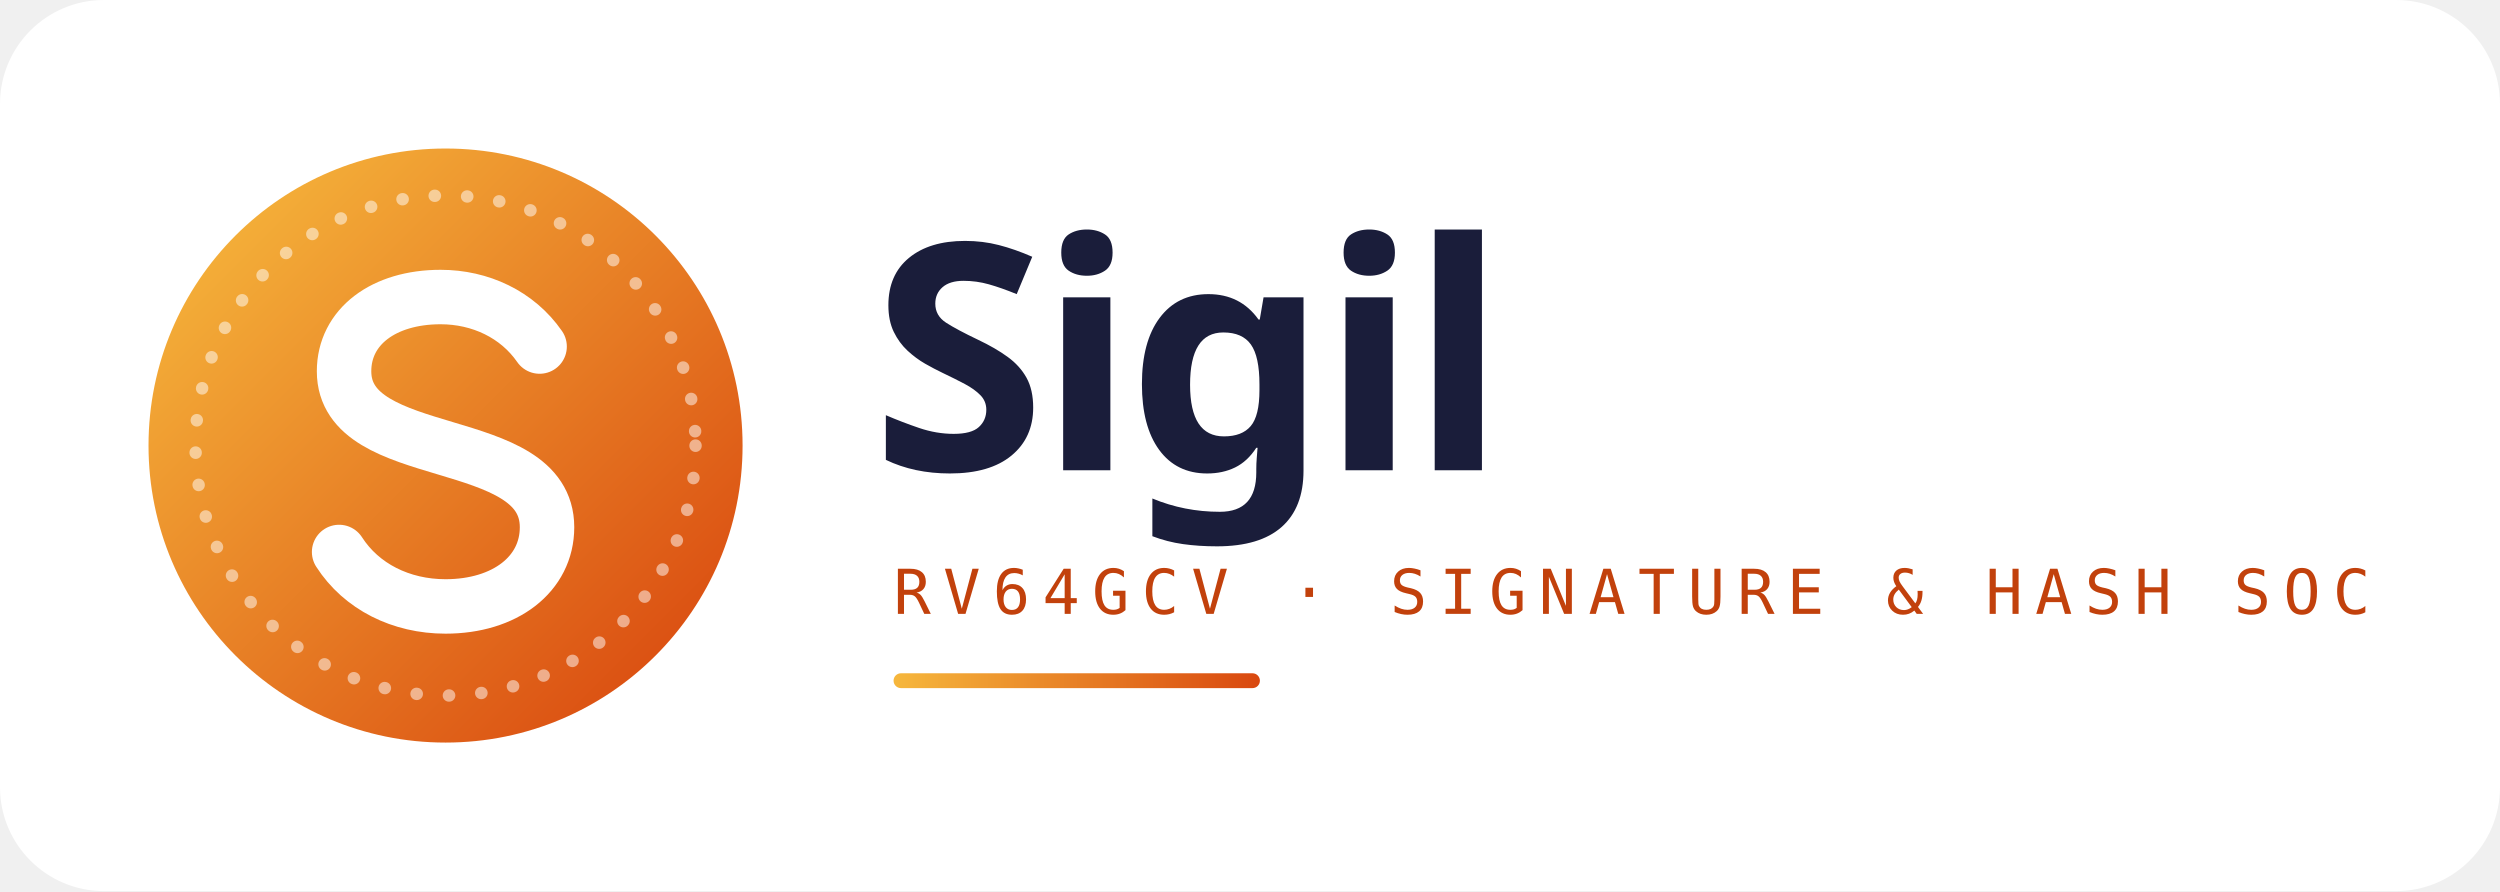
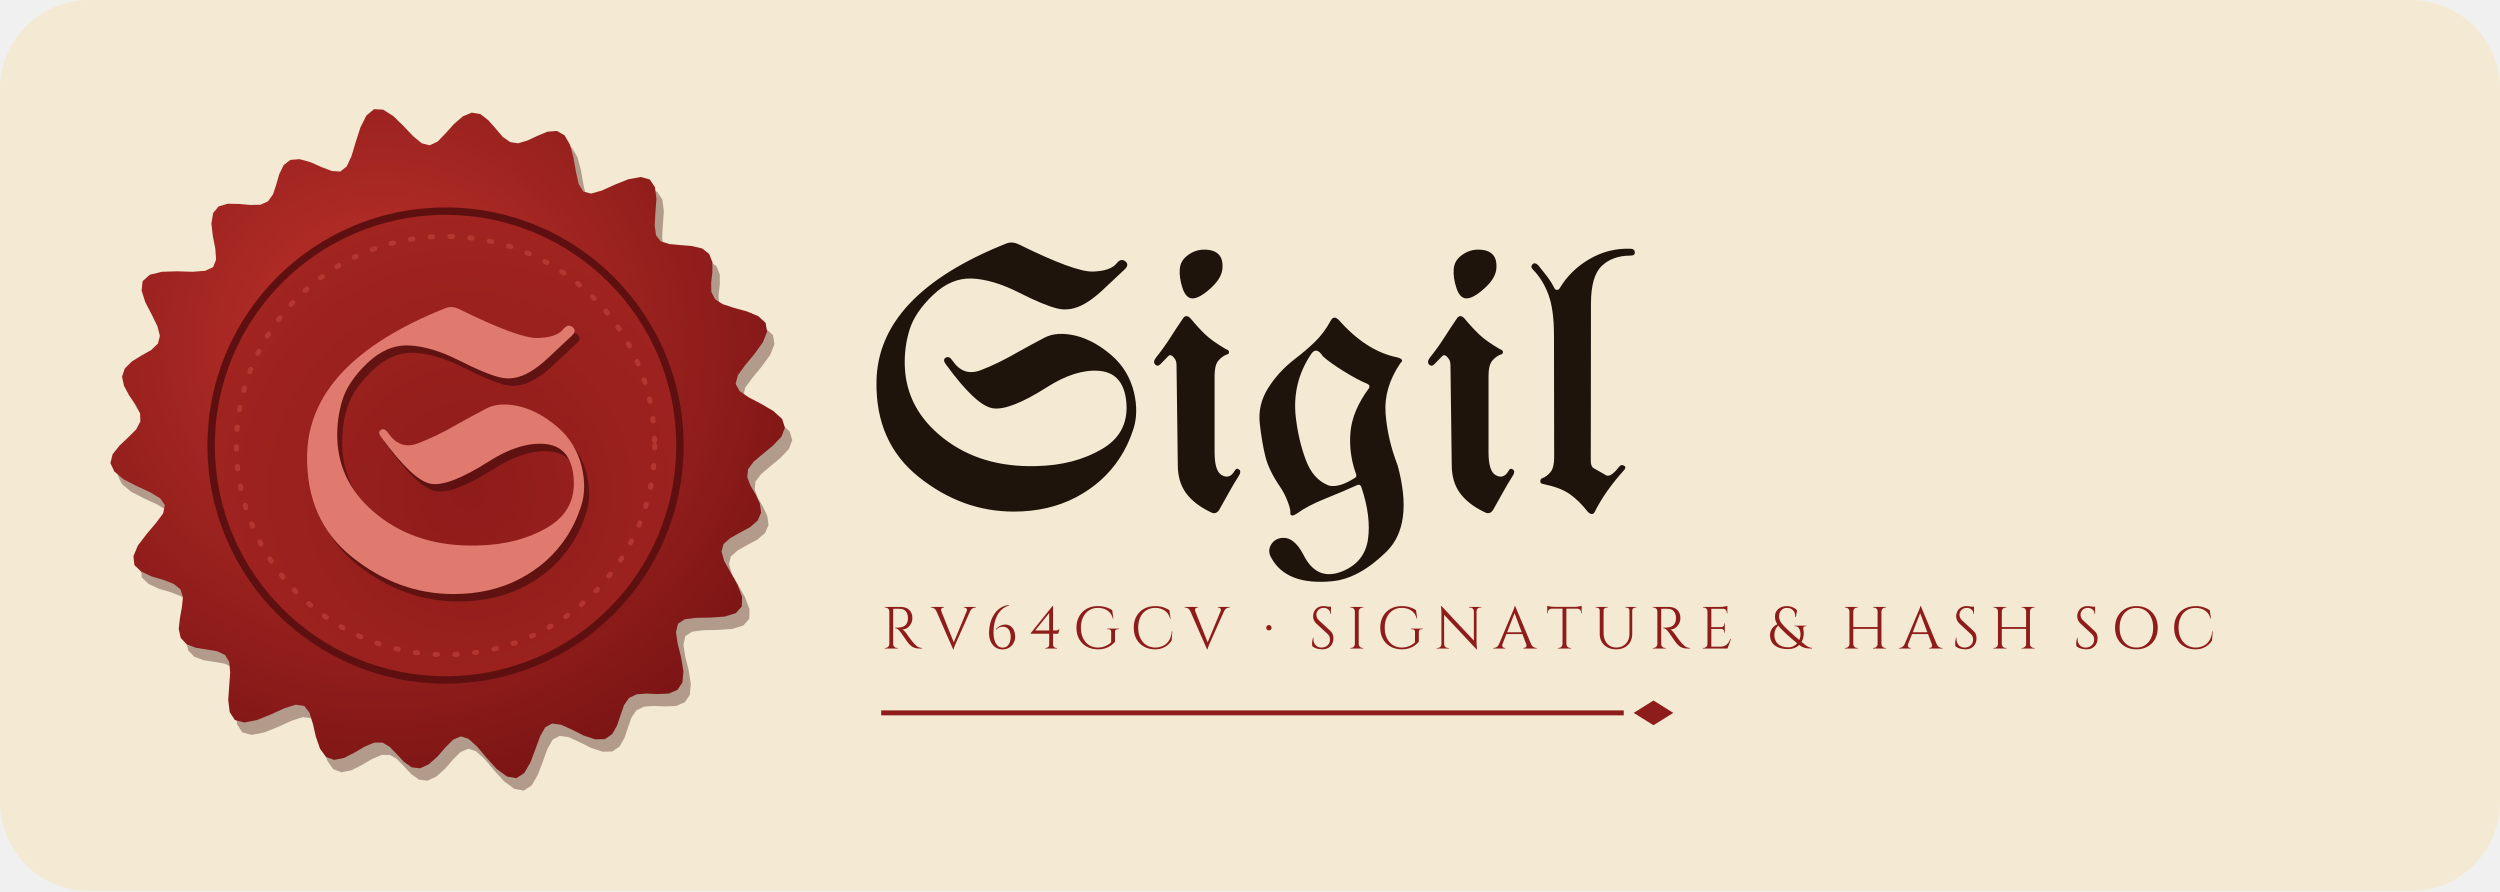
<svg xmlns="http://www.w3.org/2000/svg" viewBox="0 0 1010 360" role="img" aria-labelledby="title desc">
  <defs>
-     <linearGradient id="seal" x1="24" y1="24" x2="232" y2="232" gradientUnits="userSpaceOnUse">
-       <stop offset="0" stop-color="#F6B73C" />
-       <stop offset="1" stop-color="#D9480F" />
-     </linearGradient>
-     <linearGradient id="rule" x1="361" y1="0" x2="509" y2="0" gradientUnits="userSpaceOnUse">
-       <stop offset="0" stop-color="#F6B73C" />
-       <stop offset="1" stop-color="#D9480F" />
-     </linearGradient>
+     <radialGradient id="wax" cx="40%" cy="35%" r="70%">
+       <stop offset="0" stop-color="#C0322B" />
+       <stop offset="1" stop-color="#7A1414" />
+     </radialGradient>
+     <radialGradient id="waxIn" cx="55%" cy="60%" r="70%">
+       <stop offset="0" stop-color="#8E1C1A" />
+       <stop offset="1" stop-color="#A42521" />
+     </radialGradient>
  </defs>
-   <rect width="1010" height="360" rx="42" fill="#FFFFFF" />
-   <g transform="translate(52 52)">
-     <circle cx="128" cy="128" r="120" fill="url(#seal)" />
-     <circle cx="128" cy="128" r="101" fill="none" stroke="#FFFFFF" stroke-opacity="0.5" stroke-width="5" stroke-linecap="round" stroke-dasharray="0.1 13" />
-     <path d="M166 88c-9-13-24-20-40-20-23 0-39 12-39 30 0 38 82 24 82 63 0 19-17 32-41 32-18 0-34-8-43-22" fill="none" stroke="#FFFFFF" stroke-width="22" stroke-linecap="round" />
+   <rect width="1010" height="360" rx="36" fill="#F4EAD3" />
+   <g>
+     <path d="M315.3 185.0 L311.2 188.4 L307.5 191.5 L305.2 194.6 L304.9 197.8 L306.2 201.2 L308.3 204.8 L310.0 208.5 L310.5 212.1 L309.1 215.3 L306.0 218.0 L301.9 220.2 L298.0 222.4 L295.3 224.8 L294.5 227.8 L295.6 231.7 L298.2 236.3 L301.0 241.3 L302.8 246.1 L302.7 250.0 L300.3 252.7 L295.8 254.1 L290.0 254.5 L284.3 254.6 L279.6 255.2 L276.9 257.0 L276.1 260.4 L276.8 265.1 L278.2 270.7 L279.1 276.2 L278.7 280.7 L276.7 283.7 L273.2 285.2 L268.7 285.4 L264.2 285.2 L260.2 285.5 L257.1 287.0 L255.1 289.9 L253.7 293.9 L252.3 298.1 L250.3 301.6 L247.4 303.6 L243.5 303.7 L238.9 302.2 L234.1 299.8 L229.7 297.8 L226.1 297.3 L223.3 298.8 L221.2 302.5 L219.3 307.7 L217.3 313.0 L214.8 317.3 L211.6 319.4 L207.8 318.7 L203.7 315.7 L199.6 311.2 L195.8 306.7 L192.3 303.5 L189.2 302.5 L186.1 303.8 L183.0 306.9 L179.7 310.7 L176.2 313.8 L172.7 315.4 L169.3 315.0 L166.2 312.8 L163.3 309.7 L160.4 306.7 L157.5 305.0 L154.2 305.0 L150.4 306.6 L146.3 309.0 L142.0 311.2 L138.0 312.0 L134.7 310.8 L132.3 307.5 L130.6 302.6 L129.4 297.4 L128.0 292.9 L125.9 290.2 L122.5 289.7 L118.0 291.1 L112.5 293.6 L106.8 295.9 L101.7 296.9 L97.9 295.9 L95.8 292.7 L95.2 287.8 L95.6 282.1 L96.0 276.7 L95.6 272.4 L93.9 269.6 L90.7 268.1 L86.5 267.4 L82.1 266.7 L78.4 265.3 L76.0 262.7 L75.2 259.1 L75.7 254.7 L76.5 250.2 L76.9 246.2 L75.9 243.1 L73.2 240.9 L69.1 239.3 L64.3 237.9 L60.0 235.9 L57.3 233.3 L56.9 229.7 L58.7 225.4 L62.2 220.8 L66.0 216.3 L68.9 212.4 L69.6 209.1 L67.8 206.4 L63.7 203.9 L58.3 201.4 L53.0 198.7 L49.2 195.5 L47.6 192.1 L48.5 188.5 L51.3 185.0 L54.9 181.6 L58.0 178.5 L59.7 175.3 L59.6 172.0 L57.8 168.5 L55.2 164.8 L53.1 160.9 L52.3 157.2 L53.4 153.9 L56.3 151.0 L60.2 148.6 L64.1 146.4 L66.8 143.8 L67.6 140.7 L66.6 136.8 L64.3 132.1 L61.7 127.1 L60.2 122.4 L60.6 118.6 L63.5 116.0 L68.4 114.8 L74.6 114.6 L80.8 114.8 L85.9 114.4 L89.1 112.9 L90.3 109.9 L90.0 105.6 L89.0 100.4 L88.4 95.3 L89.1 91.1 L91.3 88.4 L95.0 87.3 L99.6 87.4 L104.3 87.8 L108.3 87.7 L111.3 86.3 L113.3 83.5 L114.6 79.6 L115.8 75.4 L117.6 71.7 L120.3 69.6 L124.0 69.3 L128.4 70.5 L132.9 72.5 L137.1 74.1 L140.5 74.3 L143.1 72.2 L145.0 68.1 L146.7 62.4 L148.6 56.5 L151.0 51.7 L154.1 49.1 L157.8 49.3 L161.9 51.9 L166.0 55.9 L169.9 60.0 L173.4 62.9 L176.6 63.7 L179.8 62.2 L183.0 58.9 L186.4 55.1 L190.0 52.0 L193.6 50.5 L197.1 51.1 L200.3 53.6 L203.3 57.0 L206.1 60.3 L209.1 62.4 L212.3 62.9 L216.0 61.8 L220.1 59.9 L224.2 58.2 L228.0 57.9 L231.1 59.7 L233.3 63.5 L234.7 68.8 L235.7 74.5 L236.8 79.4 L238.7 82.4 L241.8 83.2 L246.1 82.0 L251.4 79.6 L256.9 77.4 L261.9 76.5 L265.5 77.5 L267.6 80.6 L268.2 85.3 L267.8 90.8 L267.5 95.9 L268.0 100.0 L269.9 102.5 L273.4 103.6 L277.8 104.0 L282.6 104.4 L286.7 105.4 L289.5 107.6 L290.8 110.9 L290.8 115.0 L290.3 119.2 L290.4 123.0 L291.9 125.9 L295.0 127.9 L299.6 129.4 L304.7 130.8 L309.3 132.7 L312.3 135.4 L312.9 139.0 L311.2 143.3 L307.8 148.0 L304.0 152.6 L301.1 156.6 L300.2 160.1 L301.8 163.0 L305.6 165.6 L310.6 168.2 L315.5 171.1 L319.0 174.3 L320.1 177.8 L318.7 181.4 Z" fill="#3A0A0A" opacity="0.35" />
+     <path d="M312.3 180.0 L308.2 183.4 L304.5 186.5 L302.2 189.6 L301.9 192.8 L303.2 196.2 L305.3 199.8 L307.0 203.5 L307.5 207.1 L306.1 210.3 L303.0 213.0 L298.9 215.2 L295.0 217.4 L292.3 219.8 L291.5 222.8 L292.6 226.7 L295.2 231.3 L298.0 236.3 L299.8 241.1 L299.7 245.0 L297.3 247.7 L292.8 249.1 L287.0 249.5 L281.3 249.6 L276.6 250.2 L273.9 252.0 L273.1 255.4 L273.8 260.1 L275.2 265.7 L276.1 271.2 L275.7 275.7 L273.7 278.7 L270.2 280.2 L265.7 280.4 L261.2 280.2 L257.2 280.5 L254.1 282.0 L252.1 284.9 L250.7 288.9 L249.3 293.1 L247.3 296.6 L244.4 298.6 L240.5 298.7 L235.9 297.2 L231.1 294.8 L226.7 292.8 L223.1 292.3 L220.3 293.8 L218.2 297.5 L216.3 302.7 L214.3 308.0 L211.8 312.3 L208.6 314.4 L204.8 313.7 L200.7 310.7 L196.6 306.2 L192.8 301.7 L189.3 298.5 L186.2 297.5 L183.1 298.8 L180.0 301.9 L176.7 305.7 L173.2 308.8 L169.7 310.4 L166.3 310.0 L163.2 307.8 L160.3 304.7 L157.4 301.7 L154.5 300.0 L151.2 300.0 L147.4 301.6 L143.3 304.0 L139.0 306.2 L135.0 307.0 L131.7 305.8 L129.3 302.5 L127.6 297.6 L126.4 292.4 L125.0 287.9 L122.9 285.2 L119.5 284.7 L115.0 286.1 L109.5 288.6 L103.8 290.9 L98.7 291.9 L94.9 290.9 L92.8 287.7 L92.2 282.8 L92.6 277.1 L93.0 271.7 L92.6 267.4 L90.9 264.6 L87.7 263.1 L83.5 262.4 L79.1 261.7 L75.4 260.3 L73.0 257.7 L72.2 254.1 L72.7 249.7 L73.5 245.2 L73.9 241.2 L72.9 238.1 L70.2 235.9 L66.1 234.3 L61.3 232.9 L57.0 230.9 L54.3 228.3 L53.9 224.7 L55.7 220.4 L59.2 215.8 L63.0 211.3 L65.9 207.4 L66.6 204.1 L64.8 201.4 L60.7 198.9 L55.3 196.4 L50.0 193.7 L46.2 190.5 L44.6 187.1 L45.5 183.5 L48.3 180.0 L51.9 176.6 L55.0 173.5 L56.7 170.3 L56.6 167.0 L54.8 163.5 L52.2 159.8 L50.1 155.9 L49.3 152.2 L50.4 148.9 L53.3 146.0 L57.2 143.6 L61.1 141.4 L63.8 138.8 L64.6 135.7 L63.6 131.8 L61.3 127.1 L58.7 122.1 L57.2 117.4 L57.6 113.6 L60.5 111.0 L65.4 109.8 L71.6 109.6 L77.8 109.8 L82.9 109.4 L86.1 107.9 L87.3 104.9 L87.0 100.6 L86.0 95.4 L85.4 90.3 L86.1 86.1 L88.3 83.4 L92.0 82.3 L96.6 82.4 L101.3 82.8 L105.3 82.7 L108.3 81.3 L110.3 78.5 L111.6 74.6 L112.8 70.4 L114.6 66.7 L117.3 64.6 L121.0 64.3 L125.4 65.5 L129.9 67.5 L134.1 69.1 L137.5 69.3 L140.1 67.2 L142.0 63.1 L143.7 57.4 L145.6 51.5 L148.0 46.7 L151.1 44.1 L154.8 44.3 L158.9 46.9 L163.0 50.9 L166.9 55.0 L170.4 57.9 L173.6 58.7 L176.8 57.2 L180.0 53.9 L183.4 50.1 L187.0 47.0 L190.6 45.5 L194.1 46.1 L197.3 48.6 L200.3 52.0 L203.1 55.3 L206.1 57.4 L209.3 57.9 L213.0 56.8 L217.1 54.9 L221.2 53.2 L225.0 52.9 L228.1 54.7 L230.3 58.5 L231.7 63.8 L232.7 69.5 L233.8 74.4 L235.7 77.4 L238.8 78.2 L243.1 77.0 L248.4 74.6 L253.9 72.4 L258.9 71.5 L262.5 72.5 L264.6 75.6 L265.2 80.3 L264.8 85.8 L264.5 90.9 L265.0 95.0 L266.9 97.5 L270.4 98.6 L274.8 99.0 L279.6 99.4 L283.7 100.4 L286.5 102.6 L287.8 105.9 L287.8 110.0 L287.3 114.2 L287.4 118.0 L288.9 120.9 L292.0 122.9 L296.6 124.4 L301.7 125.8 L306.3 127.7 L309.3 130.4 L309.9 134.0 L308.2 138.3 L304.8 143.0 L301.0 147.6 L298.1 151.6 L297.2 155.1 L298.8 158.0 L302.6 160.6 L307.6 163.2 L312.5 166.1 L316.0 169.3 L317.1 172.8 L315.7 176.4 Z" fill="url(#wax)" />
+     <circle cx="180" cy="180" r="94.7" fill="url(#waxIn)" stroke="#5E1010" stroke-width="3" />
+     <circle cx="180" cy="180" r="84.5" fill="none" stroke="#C9483F" stroke-opacity="0.55" stroke-width="2" stroke-dasharray="1 7" stroke-linecap="round" />
+     <path d="M107.969 -105.312Q109.766 -107.5 111.602 -106.055Q113.438 -104.609 111.328 -102.578Q105.391 -96.953 101.445 -93.32Q97.5 -89.688 94.141 -87.812Q88.047 -84.297 82.227 -85.742Q76.406 -87.188 65.781 -92.578Q54.688 -98.203 45.625 -98.633Q36.562 -99.062 28.672 -91.484Q20.938 -84.062 18.633 -76.602Q16.328 -69.141 16.562 -61.172Q17.109 -42.422 33.242 -29.805Q49.375 -17.188 73.125 -17.812Q89.766 -18.125 101.797 -25.312Q113.828 -32.5 111.875 -46.797Q110.234 -58.125 100.156 -58.867Q90.078 -59.609 77.812 -51.797Q61.719 -41.562 54.453 -42.734Q47.188 -43.906 34.297 -61.641Q32.734 -63.672 34.219 -64.531Q35.703 -65.391 37.109 -63.281Q41.797 -56.328 49.18 -59.102Q56.562 -61.875 65.469 -67.031Q71.484 -70.391 76.797 -73.164Q82.109 -75.938 90.312 -73.984Q98.125 -72.031 105.586 -65.625Q113.047 -59.219 115.391 -49.375Q117.344 -40.781 115.078 -33.75Q112.812 -26.719 109.062 -21.094Q102.109 -10.547 90.352 -4.375Q78.594 1.797 63.516 1.797Q41.25 1.797 22.578 -13.125Q3.906 -28.047 4.375 -54.375Q5.0 -91.641 60.156 -113.672Q62.812 -114.766 65.703 -113.359Q89.922 -101.406 97.617 -101.641Q105.312 -101.875 107.969 -105.312Z" transform="translate(121.7 241.2)" fill="#4A0D0D" opacity="0.7" />
+     <path d="M107.969 -105.312Q109.766 -107.5 111.602 -106.055Q113.438 -104.609 111.328 -102.578Q105.391 -96.953 101.445 -93.32Q97.5 -89.688 94.141 -87.812Q88.047 -84.297 82.227 -85.742Q76.406 -87.188 65.781 -92.578Q54.688 -98.203 45.625 -98.633Q36.562 -99.062 28.672 -91.484Q20.938 -84.062 18.633 -76.602Q16.328 -69.141 16.562 -61.172Q17.109 -42.422 33.242 -29.805Q49.375 -17.188 73.125 -17.812Q89.766 -18.125 101.797 -25.312Q113.828 -32.5 111.875 -46.797Q110.234 -58.125 100.156 -58.867Q90.078 -59.609 77.812 -51.797Q61.719 -41.562 54.453 -42.734Q47.188 -43.906 34.297 -61.641Q32.734 -63.672 34.219 -64.531Q35.703 -65.391 37.109 -63.281Q41.797 -56.328 49.18 -59.102Q56.562 -61.875 65.469 -67.031Q71.484 -70.391 76.797 -73.164Q82.109 -75.938 90.312 -73.984Q98.125 -72.031 105.586 -65.625Q113.047 -59.219 115.391 -49.375Q117.344 -40.781 115.078 -33.75Q112.812 -26.719 109.062 -21.094Q102.109 -10.547 90.352 -4.375Q78.594 1.797 63.516 1.797Q41.25 1.797 22.578 -13.125Q3.906 -28.047 4.375 -54.375Q5.0 -91.641 60.156 -113.672Q62.812 -114.766 65.703 -113.359Q89.922 -101.406 97.617 -101.641Q105.312 -101.875 107.969 -105.312Z" transform="translate(119.7 238.2)" fill="#E07A6E" />
  </g>
-   <text x="352" y="190" font-family="Avenir Next, Futura, ui-sans-serif, system-ui, sans-serif" font-size="128" font-weight="700" letter-spacing="-3" fill="#1A1D3A">Sigil</text>
-   <text x="361" y="248" font-family="ui-monospace, SFMono-Regular, Menlo, monospace" font-size="25" letter-spacing="5" fill="#C2410C">RV64GCV · SIGNATURE &amp; HASH SOC</text>
-   <rect x="361" y="272" width="148" height="6" rx="3" fill="url(#rule)" />
+   <path d="M101.221 -98.73Q102.905 -100.781 104.626 -99.426Q106.348 -98.071 104.37 -96.167Q98.804 -90.894 95.105 -87.488Q91.406 -84.082 88.257 -82.324Q82.544 -79.028 77.087 -80.383Q71.631 -81.738 61.67 -86.792Q51.27 -92.065 42.773 -92.468Q34.277 -92.871 26.88 -85.767Q19.629 -78.809 17.468 -71.814Q15.308 -64.819 15.527 -57.349Q16.04 -39.771 31.165 -27.942Q46.289 -16.113 68.555 -16.699Q84.155 -16.992 95.435 -23.73Q106.714 -30.469 104.883 -43.872Q103.345 -54.492 93.896 -55.188Q84.448 -55.884 72.949 -48.56Q57.861 -38.965 51.05 -40.063Q44.238 -41.162 32.153 -57.788Q30.688 -59.692 32.08 -60.498Q33.472 -61.304 34.79 -59.326Q39.185 -52.808 46.106 -55.408Q53.027 -58.008 61.377 -62.842Q67.017 -65.991 71.997 -68.591Q76.978 -71.191 84.668 -69.36Q91.992 -67.529 98.987 -61.523Q105.981 -55.518 108.179 -46.289Q110.01 -38.232 107.886 -31.641Q105.762 -25.049 102.246 -19.775Q95.728 -9.888 84.705 -4.102Q73.682 1.685 59.546 1.685Q38.672 1.685 21.167 -12.305Q3.662 -26.294 4.102 -50.977Q4.688 -85.913 56.396 -106.567Q58.887 -107.593 61.597 -106.274Q84.302 -95.068 91.516 -95.288Q98.73 -95.508 101.221 -98.73ZM125.83 -17.212 125.317 -57.349Q125.317 -58.74 124.878 -59.619Q123.12 -62.476 121.875 -61.011L118.945 -58.008Q117.773 -56.689 116.711 -57.715Q115.649 -58.74 117.041 -60.571Q120.264 -64.6 122.827 -68.628Q125.391 -72.656 128.101 -76.611Q129.272 -78.003 130.811 -76.538Q133.887 -72.803 136.816 -69.983Q139.746 -67.163 145.166 -64.014Q146.704 -63.428 146.521 -62.622Q146.338 -61.816 145.532 -61.743Q143.628 -61.011 142.163 -59.216Q140.698 -57.422 140.698 -53.247V-22.266Q140.698 -14.795 143.481 -13.11Q146.704 -11.206 148.755 -14.722Q149.487 -16.113 150.549 -15.344Q151.611 -14.575 150.513 -12.817Q148.315 -9.375 146.411 -5.896Q144.507 -2.417 142.529 1.025Q141.138 3.076 139.087 1.904Q132.495 -1.245 129.163 -5.786Q125.83 -10.327 125.83 -17.212ZM136.45 -104.15Q144.58 -104.15 143.848 -96.313Q143.408 -92.358 138.904 -88.367Q134.399 -84.375 131.763 -84.448Q129.126 -84.448 127.734 -88.623Q126.343 -92.798 126.636 -96.313Q126.855 -99.683 129.895 -101.917Q132.935 -104.15 136.45 -104.15ZM198.267 -9.009Q192.993 -6.592 185.596 -3.625Q178.198 -0.659 174.023 2.417Q172.485 3.442 171.826 3.223Q171.167 3.003 171.313 1.978Q171.387 0.659 170.178 -2.49Q168.97 -5.64 167.285 -8.13Q162.598 -14.941 161.206 -20.581Q159.814 -26.221 158.936 -33.984Q158.13 -41.455 162.268 -48.12Q166.406 -54.785 173.145 -59.985Q177.393 -63.208 181.128 -66.797Q184.863 -70.386 187.646 -75.513Q188.892 -77.783 190.942 -75.659Q201.929 -63.208 214.38 -60.645Q217.603 -59.839 215.771 -58.301Q209.033 -48.413 209.766 -38.123Q210.498 -27.832 214.526 -17.285V-17.212L214.6 -17.139Q221.191 6.958 210.168 17.834Q199.146 28.711 188.306 29.81Q169.556 31.641 163.477 20.142Q162.085 17.505 163.44 15.161Q164.795 12.817 167.432 12.378Q172.632 11.499 176.587 19.116Q182.007 30.029 192.407 25.781Q201.343 22.046 202.661 12.891Q203.979 3.735 200.024 -8.13Q200.024 -8.276 199.951 -8.35L199.878 -8.423Q199.438 -9.521 198.267 -9.009ZM202.515 -49.878Q198.413 -51.562 192.773 -55.078Q187.134 -58.594 184.497 -61.011L184.351 -61.084Q184.351 -61.157 184.351 -61.23Q181.714 -65.112 179.663 -61.89Q171.899 -50.317 173.511 -36.328Q174.609 -27.026 177.539 -19.189Q180.469 -11.353 186.621 -8.936L186.694 -8.862H186.768Q190.869 -7.764 197.388 -11.938Q198.12 -12.305 197.9 -13.33Q194.824 -21.753 195.593 -30.432Q196.362 -39.111 203.027 -48.12Q203.687 -49.292 202.515 -49.878ZM236.499 -17.212 235.986 -57.349Q235.986 -58.74 235.547 -59.619Q233.789 -62.476 232.544 -61.011L229.614 -58.008Q228.442 -56.689 227.38 -57.715Q226.318 -58.74 227.71 -60.571Q230.933 -64.6 233.496 -68.628Q236.06 -72.656 238.77 -76.611Q239.941 -78.003 241.479 -76.538Q244.556 -72.803 247.485 -69.983Q250.415 -67.163 255.835 -64.014Q257.373 -63.428 257.19 -62.622Q257.007 -61.816 256.201 -61.743Q254.297 -61.011 252.832 -59.216Q251.367 -57.422 251.367 -53.247V-22.266Q251.367 -14.795 254.15 -13.11Q257.373 -11.206 259.424 -14.722Q260.156 -16.113 261.218 -15.344Q262.28 -14.575 261.182 -12.817Q258.984 -9.375 257.08 -5.896Q255.176 -2.417 253.198 1.025Q251.807 3.076 249.756 1.904Q243.164 -1.245 239.832 -5.786Q236.499 -10.327 236.499 -17.212ZM247.119 -104.15Q255.249 -104.15 254.517 -96.313Q254.077 -92.358 249.573 -88.367Q245.068 -84.375 242.432 -84.448Q239.795 -84.448 238.403 -88.623Q237.012 -92.798 237.305 -96.313Q237.524 -99.683 240.564 -101.917Q243.604 -104.15 247.119 -104.15ZM269.165 -96.24Q268.213 -97.266 269.128 -98.218Q270.044 -99.17 271.436 -97.852Q273.12 -95.801 274.915 -93.457Q276.709 -91.113 277.954 -88.623Q278.32 -87.891 279.016 -87.891Q279.712 -87.891 280.078 -88.477Q284.399 -95.801 292.09 -100.305Q299.78 -104.81 308.716 -104.517Q310.4 -104.443 310.474 -103.088Q310.547 -101.733 308.716 -101.733Q301.465 -101.733 297.107 -97.559Q292.749 -93.384 292.749 -82.324L292.676 -18.896Q292.676 -16.553 293.774 -15.894L299.048 -12.891Q300.879 -12.231 304.102 -16.406Q304.907 -17.505 306.079 -16.882Q307.251 -16.26 306.006 -14.941Q298.315 -6.372 294.214 1.904Q293.335 3.442 291.577 1.904Q287.988 -2.71 284.18 -5.383Q280.371 -8.057 273.486 -9.448Q272.314 -9.595 272.278 -10.51Q272.241 -11.426 273.047 -11.792Q274.878 -12.451 276.379 -14.246Q277.881 -16.04 277.881 -20.215L277.808 -69.434Q277.808 -79.98 275.537 -86.06Q273.267 -92.139 269.165 -96.24Z" transform="translate(350 205)" fill="#1E140C" />
+   <path d="M4.536 -16.8H7.92Q9.0 -16.8 9.876 -16.488Q10.752 -16.176 11.352 -15.588Q11.952 -15.0 12.276 -14.172Q12.6 -13.344 12.6 -12.288Q12.6 -11.136 12.06 -10.08Q11.52 -9.024 10.596 -8.364Q9.672 -7.704 8.52 -7.704Q8.928 -7.536 9.408 -7.02Q9.888 -6.504 10.248 -6.024Q10.248 -6.024 10.572 -5.556Q10.896 -5.088 11.388 -4.416Q11.88 -3.744 12.384 -3.096Q12.888 -2.448 13.248 -2.064Q13.728 -1.536 14.208 -1.128Q14.688 -0.72 15.252 -0.48Q15.816 -0.24 16.512 -0.24V0.0H15.192Q14.088 0.0 13.284 -0.336Q12.48 -0.672 11.928 -1.164Q11.376 -1.656 10.992 -2.112Q10.92 -2.208 10.596 -2.664Q10.272 -3.12 9.828 -3.756Q9.384 -4.392 8.952 -5.016Q8.52 -5.64 8.208 -6.084Q7.896 -6.528 7.848 -6.6Q7.392 -7.2 6.84 -7.704Q6.288 -8.208 5.64 -8.208V-8.448Q5.64 -8.448 6.012 -8.436Q6.384 -8.424 6.912 -8.448Q7.536 -8.472 8.28 -8.64Q9.024 -8.808 9.672 -9.336Q10.32 -9.864 10.656 -10.944Q10.728 -11.208 10.776 -11.604Q10.824 -12.0 10.8 -12.384Q10.776 -14.016 9.972 -14.988Q9.168 -15.96 7.824 -16.032Q7.152 -16.08 6.444 -16.068Q5.736 -16.056 5.256 -16.056Q4.776 -16.056 4.776 -16.056Q4.776 -16.08 4.716 -16.26Q4.656 -16.44 4.596 -16.62Q4.536 -16.8 4.536 -16.8ZM4.848 -16.8V0.0H3.288V-16.8ZM3.36 -1.752V0.0H1.44V-0.24Q1.44 -0.24 1.596 -0.24Q1.752 -0.24 1.752 -0.24Q2.376 -0.24 2.82 -0.684Q3.264 -1.128 3.288 -1.752ZM3.36 -15.048H3.288Q3.264 -15.672 2.82 -16.116Q2.376 -16.56 1.752 -16.56Q1.752 -16.56 1.596 -16.56Q1.44 -16.56 1.44 -16.56V-16.8H3.36ZM4.776 -1.752H4.848Q4.848 -1.128 5.304 -0.684Q5.76 -0.24 6.384 -0.24Q6.384 -0.24 6.528 -0.24Q6.672 -0.24 6.672 -0.24V0.0H4.776ZM29.056 0.336 21.616 -16.656H23.656L29.536 -1.944ZM29.056 0.336 28.84 -1.344 35.224 -16.728H36.664L30.16 -2.136Q30.16 -2.136 30.028 -1.836Q29.896 -1.536 29.716 -1.104Q29.536 -0.672 29.404 -0.264Q29.272 0.144 29.272 0.336ZM34.552 -15.072Q34.816 -15.792 34.456 -16.176Q34.096 -16.56 33.64 -16.56H33.424V-16.8H38.248V-16.56Q38.248 -16.56 38.14 -16.56Q38.032 -16.56 38.032 -16.56Q37.504 -16.56 36.904 -16.212Q36.304 -15.864 35.92 -15.048ZM24.304 -15.072 22.312 -15.048Q21.952 -15.864 21.352 -16.212Q20.752 -16.56 20.2 -16.56Q20.2 -16.56 20.104 -16.56Q20.008 -16.56 20.008 -16.56V-16.8H25.408V-16.56H25.192Q24.736 -16.56 24.388 -16.176Q24.04 -15.792 24.304 -15.072ZM51.632 -17.616 51.728 -17.448Q50.024 -16.896 48.812 -15.828Q47.6 -14.76 46.844 -13.308Q46.088 -11.856 45.728 -10.128Q45.368 -8.4 45.368 -6.528Q45.368 -4.728 45.788 -3.336Q46.208 -1.944 47.036 -1.152Q47.864 -0.36 49.088 -0.36Q50.24 -0.36 50.948 -1.008Q51.656 -1.656 52.004 -2.676Q52.352 -3.696 52.328 -4.848Q52.304 -6.048 51.932 -6.936Q51.56 -7.824 50.84 -8.316Q50.12 -8.808 49.088 -8.808Q48.344 -8.808 47.636 -8.496Q46.928 -8.184 46.448 -7.56L46.304 -7.776Q46.928 -8.52 47.72 -8.988Q48.512 -9.456 49.364 -9.612Q50.216 -9.768 51.02 -9.588Q51.824 -9.408 52.496 -8.88Q53.168 -8.352 53.6 -7.428Q54.032 -6.504 54.128 -5.184Q54.224 -3.792 53.636 -2.532Q53.048 -1.272 51.884 -0.468Q50.72 0.336 49.088 0.36Q47.48 0.384 46.22 -0.432Q44.96 -1.248 44.252 -2.796Q43.544 -4.344 43.568 -6.528Q43.592 -8.4 44.084 -10.26Q44.576 -12.12 45.56 -13.692Q46.544 -15.264 48.056 -16.32Q49.568 -17.376 51.632 -17.616ZM67.872 -14.736 69.192 -17.136H69.432V-0.024H67.872ZM69.192 -17.136 69.432 -16.248 62.208 -7.296H70.464Q71.136 -7.296 71.352 -7.416Q71.568 -7.536 71.784 -7.776H72.024L71.52 -5.976H60.408V-6.216ZM69.432 -1.536Q69.432 -1.008 69.828 -0.624Q70.224 -0.24 70.752 -0.24H71.016V0.0H66.264L66.288 -0.24H66.528Q67.08 -0.24 67.476 -0.612Q67.872 -0.984 67.872 -1.536ZM94.456 -6.72V-2.76Q93.904 -2.04 92.968 -1.32Q92.032 -0.6 90.676 -0.132Q89.32 0.336 87.496 0.336Q84.952 0.312 83.008 -0.78Q81.064 -1.872 79.972 -3.828Q78.88 -5.784 78.88 -8.4Q78.88 -11.016 79.972 -12.984Q81.064 -14.952 83.008 -16.044Q84.952 -17.136 87.496 -17.136Q88.816 -17.136 89.872 -16.92Q90.928 -16.704 91.78 -16.332Q92.632 -15.96 93.328 -15.504L93.808 -12.12H93.592Q93.232 -13.512 92.404 -14.46Q91.576 -15.408 90.328 -15.912Q89.08 -16.416 87.496 -16.416Q85.48 -16.416 83.944 -15.408Q82.408 -14.4 81.544 -12.6Q80.68 -10.8 80.68 -8.4Q80.68 -6.0 81.544 -4.2Q82.408 -2.4 83.944 -1.404Q85.48 -0.408 87.496 -0.384Q88.552 -0.384 89.524 -0.636Q90.496 -0.888 91.36 -1.356Q92.224 -1.824 92.896 -2.472L92.92 -6.72Q92.92 -7.8 91.696 -7.8H91.312V-8.04H96.016V-7.8H95.656Q94.408 -7.8 94.456 -6.72ZM117.632 -7.008 117.344 -3.24Q116.72 -2.208 115.772 -1.404Q114.824 -0.6 113.54 -0.132Q112.256 0.336 110.6 0.336Q108.104 0.312 106.16 -0.768Q104.216 -1.848 103.124 -3.804Q102.032 -5.76 102.032 -8.424Q102.032 -11.04 103.112 -12.996Q104.192 -14.952 106.148 -16.044Q108.104 -17.136 110.744 -17.136Q112.52 -17.136 113.948 -16.668Q115.376 -16.2 116.432 -15.504L116.912 -12.12H116.696Q116.168 -14.232 114.536 -15.324Q112.904 -16.416 110.744 -16.416Q108.632 -16.416 107.084 -15.42Q105.536 -14.424 104.684 -12.636Q103.832 -10.848 103.832 -8.448Q103.832 -6.048 104.684 -4.248Q105.536 -2.448 107.06 -1.44Q108.584 -0.432 110.6 -0.384Q112.304 -0.384 113.756 -1.02Q115.208 -1.656 116.192 -3.108Q117.176 -4.56 117.44 -7.008ZM131.64 0.336 124.2 -16.656H126.24L132.12 -1.944ZM131.64 0.336 131.424 -1.344 137.808 -16.728H139.248L132.744 -2.136Q132.744 -2.136 132.612 -1.836Q132.48 -1.536 132.3 -1.104Q132.12 -0.672 131.988 -0.264Q131.856 0.144 131.856 0.336ZM137.136 -15.072Q137.4 -15.792 137.04 -16.176Q136.68 -16.56 136.224 -16.56H136.008V-16.8H140.832V-16.56Q140.832 -16.56 140.724 -16.56Q140.616 -16.56 140.616 -16.56Q140.088 -16.56 139.488 -16.212Q138.888 -15.864 138.504 -15.048ZM126.888 -15.072 124.896 -15.048Q124.536 -15.864 123.936 -16.212Q123.336 -16.56 122.784 -16.56Q122.784 -16.56 122.688 -16.56Q122.592 -16.56 122.592 -16.56V-16.8H127.992V-16.56H127.776Q127.32 -16.56 126.972 -16.176Q126.624 -15.792 126.888 -15.072ZM156.632 -7.32Q156.176 -7.32 155.864 -7.632Q155.552 -7.944 155.552 -8.4Q155.552 -8.856 155.864 -9.168Q156.176 -9.48 156.632 -9.48Q157.088 -9.48 157.4 -9.168Q157.712 -8.856 157.712 -8.4Q157.712 -7.944 157.4 -7.632Q157.088 -7.32 156.632 -7.32ZM178.696 -17.136Q179.08 -17.136 179.524 -17.088Q179.968 -17.04 180.388 -16.956Q180.808 -16.872 181.156 -16.788Q181.504 -16.704 181.696 -16.608V-13.944H181.48Q181.48 -15.096 180.688 -15.756Q179.896 -16.416 178.768 -16.416Q177.448 -16.416 176.632 -15.588Q175.816 -14.76 175.816 -13.656Q175.816 -13.2 176.02 -12.588Q176.224 -11.976 176.776 -11.448L181.504 -7.08Q182.224 -6.408 182.464 -5.64Q182.704 -4.872 182.704 -4.152Q182.704 -2.16 181.492 -0.912Q180.28 0.336 178.216 0.336Q177.64 0.336 176.86 0.216Q176.08 0.096 175.348 -0.204Q174.616 -0.504 174.136 -0.984Q174.064 -1.368 174.064 -1.944Q174.064 -2.52 174.16 -3.156Q174.256 -3.792 174.424 -4.32H174.64Q174.52 -3.096 174.952 -2.184Q175.384 -1.272 176.212 -0.804Q177.04 -0.336 178.096 -0.384Q179.416 -0.456 180.364 -1.308Q181.312 -2.16 181.312 -3.6Q181.312 -4.296 181.072 -4.86Q180.832 -5.424 180.376 -5.832L175.768 -10.104Q175.048 -10.776 174.76 -11.58Q174.472 -12.384 174.472 -13.08Q174.472 -14.088 174.952 -15.024Q175.432 -15.96 176.38 -16.548Q177.328 -17.136 178.696 -17.136ZM181.696 -16.896V-16.392H179.872V-16.896ZM192.92 -16.8V0.0H191.36V-16.8ZM191.432 -1.752V0.0H189.512V-0.24Q189.512 -0.24 189.668 -0.24Q189.824 -0.24 189.824 -0.24Q190.448 -0.24 190.892 -0.684Q191.336 -1.128 191.36 -1.752ZM191.432 -15.048H191.36Q191.336 -15.672 190.892 -16.116Q190.448 -16.56 189.824 -16.56Q189.824 -16.56 189.668 -16.56Q189.512 -16.56 189.512 -16.56V-16.8H191.432ZM192.848 -1.752H192.92Q192.944 -1.128 193.388 -0.684Q193.832 -0.24 194.456 -0.24Q194.456 -0.24 194.6 -0.24Q194.744 -0.24 194.768 -0.24V0.0H192.848ZM192.848 -15.048V-16.8H194.768V-16.56Q194.744 -16.56 194.6 -16.56Q194.456 -16.56 194.456 -16.56Q193.832 -16.56 193.388 -16.116Q192.944 -15.672 192.92 -15.048ZM217.2 -6.72V-2.76Q216.648 -2.04 215.712 -1.32Q214.776 -0.6 213.42 -0.132Q212.064 0.336 210.24 0.336Q207.696 0.312 205.752 -0.78Q203.808 -1.872 202.716 -3.828Q201.624 -5.784 201.624 -8.4Q201.624 -11.016 202.716 -12.984Q203.808 -14.952 205.752 -16.044Q207.696 -17.136 210.24 -17.136Q211.56 -17.136 212.616 -16.92Q213.672 -16.704 214.524 -16.332Q215.376 -15.96 216.072 -15.504L216.552 -12.12H216.336Q215.976 -13.512 215.148 -14.46Q214.32 -15.408 213.072 -15.912Q211.824 -16.416 210.24 -16.416Q208.224 -16.416 206.688 -15.408Q205.152 -14.4 204.288 -12.6Q203.424 -10.8 203.424 -8.4Q203.424 -6.0 204.288 -4.2Q205.152 -2.4 206.688 -1.404Q208.224 -0.408 210.24 -0.384Q211.296 -0.384 212.268 -0.636Q213.24 -0.888 214.104 -1.356Q214.968 -1.824 215.64 -2.472L215.664 -6.72Q215.664 -7.8 214.44 -7.8H214.056V-8.04H218.76V-7.8H218.4Q217.152 -7.8 217.2 -6.72ZM226.36 -17.16 240.304 -2.28 240.52 0.336 226.576 -14.52ZM226.408 -1.704V0.0H224.416V-0.24Q224.416 -0.24 224.632 -0.24Q224.848 -0.24 224.872 -0.24Q225.472 -0.24 225.904 -0.672Q226.336 -1.104 226.336 -1.704ZM227.44 -1.704Q227.44 -1.104 227.872 -0.672Q228.304 -0.24 228.904 -0.24Q228.928 -0.24 229.144 -0.24Q229.36 -0.24 229.36 -0.24V0.0H227.368V-1.704ZM226.36 -17.16 227.416 -15.816 227.44 0.0H226.336V-14.16Q226.336 -15.384 226.228 -16.272Q226.12 -17.16 226.12 -17.16ZM240.52 -16.8V-2.736Q240.52 -1.968 240.568 -1.26Q240.616 -0.552 240.676 -0.108Q240.736 0.336 240.736 0.336H240.52L239.44 -0.936V-16.8ZM242.44 -16.8V-16.56Q242.44 -16.56 242.224 -16.56Q242.008 -16.56 242.008 -16.56Q241.408 -16.56 240.976 -16.14Q240.544 -15.72 240.52 -15.096H240.448V-16.8ZM237.496 -16.8H239.488V-15.096H239.44Q239.416 -15.72 238.996 -16.14Q238.576 -16.56 237.952 -16.56Q237.952 -16.56 237.736 -16.56Q237.52 -16.56 237.496 -16.56ZM256.136 -17.136 263.24 -0.144H261.2L255.656 -14.856ZM250.976 -1.752Q250.808 -1.272 250.928 -0.936Q251.048 -0.6 251.324 -0.42Q251.6 -0.24 251.888 -0.24H252.104V0.0H247.28V-0.24Q247.28 -0.24 247.388 -0.24Q247.496 -0.24 247.496 -0.24Q248.048 -0.24 248.636 -0.588Q249.224 -0.936 249.608 -1.752ZM256.136 -17.136 256.352 -15.456 250.328 -0.072H248.888L255.032 -14.664Q255.032 -14.664 255.164 -14.964Q255.296 -15.264 255.476 -15.696Q255.656 -16.128 255.788 -16.536Q255.92 -16.944 255.92 -17.136ZM259.52 -6.552V-5.832H252.008V-6.552ZM260.6 -1.752H262.568Q262.928 -0.936 263.528 -0.588Q264.128 -0.24 264.68 -0.24Q264.68 -0.24 264.776 -0.24Q264.872 -0.24 264.872 -0.24V0.0H259.472V-0.24H259.688Q260.144 -0.24 260.504 -0.636Q260.864 -1.032 260.6 -1.752ZM276.816 -16.728V0.0H275.256V-16.728ZM282.984 -16.824V-16.104H269.088V-16.824ZM282.984 -16.176V-14.232L282.744 -14.256V-14.664Q282.744 -15.264 282.324 -15.672Q281.904 -16.08 281.328 -16.104V-16.176ZM282.984 -17.256V-16.56L280.056 -16.824Q280.584 -16.824 281.172 -16.896Q281.76 -16.968 282.264 -17.064Q282.768 -17.16 282.984 -17.256ZM275.328 -1.752V0.0H273.408V-0.24Q273.408 -0.24 273.564 -0.24Q273.72 -0.24 273.72 -0.24Q274.344 -0.24 274.788 -0.684Q275.232 -1.128 275.256 -1.752ZM276.744 -1.752H276.816Q276.84 -1.128 277.284 -0.684Q277.728 -0.24 278.352 -0.24Q278.352 -0.24 278.508 -0.24Q278.664 -0.24 278.664 -0.24V0.0H276.744ZM270.744 -16.176V-16.104Q270.144 -16.08 269.736 -15.672Q269.328 -15.264 269.328 -14.664V-14.256L269.088 -14.232V-16.176ZM269.088 -17.256Q269.328 -17.16 269.82 -17.064Q270.312 -16.968 270.912 -16.896Q271.512 -16.824 272.016 -16.824L269.088 -16.56ZM291.856 -16.8V-6.24Q291.856 -4.512 292.492 -3.192Q293.128 -1.872 294.28 -1.14Q295.432 -0.408 296.944 -0.408Q298.552 -0.408 299.752 -1.104Q300.952 -1.8 301.624 -3.036Q302.296 -4.272 302.296 -5.928V-16.8H303.424V-5.928Q303.424 -4.056 302.62 -2.652Q301.816 -1.248 300.352 -0.456Q298.888 0.336 296.944 0.336Q294.952 0.336 293.452 -0.444Q291.952 -1.224 291.124 -2.628Q290.296 -4.032 290.296 -5.904V-16.8ZM290.368 -16.8V-15.36H290.296Q290.296 -15.888 289.924 -16.224Q289.552 -16.56 289.024 -16.56Q289.024 -16.56 288.832 -16.56Q288.64 -16.56 288.64 -16.56V-16.8ZM293.512 -16.8V-16.56Q293.512 -16.56 293.32 -16.56Q293.128 -16.56 293.128 -16.56Q292.6 -16.56 292.228 -16.224Q291.856 -15.888 291.856 -15.36H291.808V-16.8ZM302.368 -16.8V-15.36H302.296Q302.296 -15.888 301.924 -16.224Q301.552 -16.56 301.024 -16.56Q301.024 -16.56 300.832 -16.56Q300.64 -16.56 300.64 -16.56V-16.8ZM305.08 -16.8V-16.56Q305.08 -16.56 304.888 -16.56Q304.696 -16.56 304.696 -16.56Q304.168 -16.56 303.796 -16.224Q303.424 -15.888 303.424 -15.36H303.376V-16.8ZM314.816 -16.8H318.2Q319.28 -16.8 320.156 -16.488Q321.032 -16.176 321.632 -15.588Q322.232 -15.0 322.556 -14.172Q322.88 -13.344 322.88 -12.288Q322.88 -11.136 322.34 -10.08Q321.8 -9.024 320.876 -8.364Q319.952 -7.704 318.8 -7.704Q319.208 -7.536 319.688 -7.02Q320.168 -6.504 320.528 -6.024Q320.528 -6.024 320.852 -5.556Q321.176 -5.088 321.668 -4.416Q322.16 -3.744 322.664 -3.096Q323.168 -2.448 323.528 -2.064Q324.008 -1.536 324.488 -1.128Q324.968 -0.72 325.532 -0.48Q326.096 -0.24 326.792 -0.24V0.0H325.472Q324.368 0.0 323.564 -0.336Q322.76 -0.672 322.208 -1.164Q321.656 -1.656 321.272 -2.112Q321.2 -2.208 320.876 -2.664Q320.552 -3.12 320.108 -3.756Q319.664 -4.392 319.232 -5.016Q318.8 -5.64 318.488 -6.084Q318.176 -6.528 318.128 -6.6Q317.672 -7.2 317.12 -7.704Q316.568 -8.208 315.92 -8.208V-8.448Q315.92 -8.448 316.292 -8.436Q316.664 -8.424 317.192 -8.448Q317.816 -8.472 318.56 -8.64Q319.304 -8.808 319.952 -9.336Q320.6 -9.864 320.936 -10.944Q321.008 -11.208 321.056 -11.604Q321.104 -12.0 321.08 -12.384Q321.056 -14.016 320.252 -14.988Q319.448 -15.96 318.104 -16.032Q317.432 -16.08 316.724 -16.068Q316.016 -16.056 315.536 -16.056Q315.056 -16.056 315.056 -16.056Q315.056 -16.08 314.996 -16.26Q314.936 -16.44 314.876 -16.62Q314.816 -16.8 314.816 -16.8ZM315.128 -16.8V0.0H313.568V-16.8ZM313.64 -1.752V0.0H311.72V-0.24Q311.72 -0.24 311.876 -0.24Q312.032 -0.24 312.032 -0.24Q312.656 -0.24 313.1 -0.684Q313.544 -1.128 313.568 -1.752ZM313.64 -15.048H313.568Q313.544 -15.672 313.1 -16.116Q312.656 -16.56 312.032 -16.56Q312.032 -16.56 311.876 -16.56Q311.72 -16.56 311.72 -16.56V-16.8H313.64ZM315.056 -1.752H315.128Q315.128 -1.128 315.584 -0.684Q316.04 -0.24 316.664 -0.24Q316.664 -0.24 316.808 -0.24Q316.952 -0.24 316.952 -0.24V0.0H315.056ZM335.376 -16.8V0.0H333.816V-16.8ZM341.856 -0.744V0.0H335.304V-0.744ZM340.824 -8.64V-7.92H335.304V-8.64ZM341.856 -16.8V-16.056H335.304V-16.8ZM343.32 -3.888 341.928 0.0H337.944L338.808 -0.744Q340.08 -0.744 340.884 -1.14Q341.688 -1.536 342.192 -2.256Q342.696 -2.976 343.08 -3.888ZM340.824 -7.968V-6.384H340.584V-6.744Q340.584 -7.224 340.248 -7.572Q339.912 -7.92 339.432 -7.92V-7.968ZM340.824 -10.176V-8.592H339.432V-8.64Q339.912 -8.664 340.248 -9.012Q340.584 -9.36 340.584 -9.84V-10.176ZM341.856 -16.128V-14.208H341.616V-14.64Q341.616 -15.216 341.208 -15.636Q340.8 -16.056 340.2 -16.08V-16.128ZM341.856 -17.232V-16.536L338.928 -16.8Q339.456 -16.8 340.044 -16.872Q340.632 -16.944 341.136 -17.04Q341.64 -17.136 341.856 -17.232ZM333.888 -1.752V0.0H331.968V-0.24Q331.968 -0.24 332.124 -0.24Q332.28 -0.24 332.28 -0.24Q332.904 -0.24 333.348 -0.684Q333.792 -1.128 333.816 -1.752ZM333.888 -15.048H333.816Q333.816 -15.672 333.36 -16.116Q332.904 -16.56 332.28 -16.56Q332.28 -16.56 332.136 -16.56Q331.992 -16.56 331.992 -16.56L331.968 -16.8H333.888ZM365.912 -17.136Q366.728 -17.136 367.496 -16.92Q368.264 -16.704 368.912 -16.332Q369.56 -15.96 369.992 -15.432L369.56 -12.72H369.32Q369.32 -13.872 368.888 -14.7Q368.456 -15.528 367.7 -15.972Q366.944 -16.416 365.912 -16.416Q364.544 -16.416 363.644 -15.456Q362.744 -14.496 362.744 -13.032Q362.744 -11.52 363.728 -10.224Q364.712 -8.928 366.56 -7.272Q367.088 -6.816 367.724 -6.228Q368.36 -5.64 369.188 -4.92Q370.016 -4.2 371.048 -3.336Q371.816 -2.712 372.62 -2.016Q373.424 -1.32 374.276 -0.816Q375.128 -0.312 376.04 -0.24V0.0Q375.584 0.0 374.732 -0.024Q373.88 -0.048 372.848 -0.36Q371.816 -0.672 370.784 -1.512Q369.872 -2.256 369.116 -2.892Q368.36 -3.528 367.724 -4.068Q367.088 -4.608 366.536 -5.1Q365.984 -5.592 365.456 -6.072Q364.064 -7.368 363.092 -8.412Q362.12 -9.456 361.604 -10.548Q361.088 -11.64 361.088 -13.032Q361.088 -13.92 361.424 -14.664Q361.76 -15.408 362.396 -15.96Q363.032 -16.512 363.92 -16.824Q364.808 -17.136 365.912 -17.136ZM372.536 -7.896Q372.8 -6.576 372.68 -5.376Q372.56 -4.176 372.092 -3.156Q371.624 -2.136 370.82 -1.368Q370.016 -0.6 368.912 -0.18Q367.808 0.24 366.44 0.24Q365.048 0.24 363.884 0.0Q362.72 -0.24 361.832 -0.708Q360.944 -1.176 360.332 -1.86Q359.72 -2.544 359.408 -3.42Q359.096 -4.296 359.096 -5.376Q359.096 -6.072 359.252 -6.66Q359.408 -7.248 359.696 -7.752Q359.984 -8.256 360.38 -8.652Q360.776 -9.048 361.256 -9.384Q361.736 -9.72 362.288 -9.96L362.624 -9.432Q362.144 -9.048 361.808 -8.58Q361.472 -8.112 361.256 -7.596Q361.04 -7.08 360.944 -6.516Q360.848 -5.952 360.848 -5.376Q360.848 -4.296 361.22 -3.396Q361.592 -2.496 362.3 -1.848Q363.008 -1.2 364.052 -0.84Q365.096 -0.48 366.44 -0.48Q367.664 -0.48 368.612 -0.972Q369.56 -1.464 370.196 -2.268Q370.832 -3.072 371.144 -4.056Q371.456 -5.04 371.408 -6.036Q371.36 -7.032 370.928 -7.896Q370.688 -8.376 370.316 -8.688Q369.944 -9.0 369.368 -9.0H369.008V-9.24H373.784V-9.0H373.424Q372.896 -9.0 372.668 -8.688Q372.44 -8.376 372.536 -7.896ZM404.104 -16.8V0.0H402.544V-16.8ZM392.728 -16.8V0.0H391.168V-16.8ZM402.76 -8.664V-7.944H392.488V-8.664ZM391.24 -1.752V0.0H389.32V-0.24Q389.32 -0.24 389.476 -0.24Q389.632 -0.24 389.632 -0.24Q390.256 -0.24 390.7 -0.684Q391.144 -1.128 391.168 -1.752ZM391.24 -15.048H391.168Q391.144 -15.672 390.7 -16.116Q390.256 -16.56 389.632 -16.56Q389.632 -16.56 389.476 -16.56Q389.32 -16.56 389.32 -16.56V-16.8H391.24ZM392.656 -1.752H392.728Q392.752 -1.128 393.196 -0.684Q393.64 -0.24 394.264 -0.24Q394.264 -0.24 394.408 -0.24Q394.552 -0.24 394.576 -0.24V0.0H392.656ZM392.656 -15.048V-16.8H394.576V-16.56Q394.552 -16.56 394.408 -16.56Q394.264 -16.56 394.264 -16.56Q393.64 -16.56 393.196 -16.116Q392.752 -15.672 392.728 -15.048ZM402.616 -1.752V0.0H400.696V-0.24Q400.72 -0.24 400.864 -0.24Q401.008 -0.24 401.008 -0.24Q401.632 -0.24 402.088 -0.684Q402.544 -1.128 402.544 -1.752ZM402.616 -15.048H402.544Q402.544 -15.672 402.088 -16.116Q401.632 -16.56 401.008 -16.56Q401.008 -16.56 400.864 -16.56Q400.72 -16.56 400.696 -16.56V-16.8H402.616ZM404.032 -1.752H404.104Q404.128 -1.128 404.572 -0.684Q405.016 -0.24 405.64 -0.24Q405.64 -0.24 405.796 -0.24Q405.952 -0.24 405.952 -0.24V0.0H404.032ZM404.032 -15.048V-16.8H405.952V-16.56Q405.952 -16.56 405.796 -16.56Q405.64 -16.56 405.64 -16.56Q405.016 -16.56 404.572 -16.116Q404.128 -15.672 404.104 -15.048ZM420.008 -17.136 427.112 -0.144H425.072L419.528 -14.856ZM414.848 -1.752Q414.68 -1.272 414.8 -0.936Q414.92 -0.6 415.196 -0.42Q415.472 -0.24 415.76 -0.24H415.976V0.0H411.152V-0.24Q411.152 -0.24 411.26 -0.24Q411.368 -0.24 411.368 -0.24Q411.92 -0.24 412.508 -0.588Q413.096 -0.936 413.48 -1.752ZM420.008 -17.136 420.224 -15.456 414.2 -0.072H412.76L418.904 -14.664Q418.904 -14.664 419.036 -14.964Q419.168 -15.264 419.348 -15.696Q419.528 -16.128 419.66 -16.536Q419.792 -16.944 419.792 -17.136ZM423.392 -6.552V-5.832H415.88V-6.552ZM424.472 -1.752H426.44Q426.8 -0.936 427.4 -0.588Q428.0 -0.24 428.552 -0.24Q428.552 -0.24 428.648 -0.24Q428.744 -0.24 428.744 -0.24V0.0H423.344V-0.24H423.56Q424.016 -0.24 424.376 -0.636Q424.736 -1.032 424.472 -1.752ZM438.504 -17.136Q438.888 -17.136 439.332 -17.088Q439.776 -17.04 440.196 -16.956Q440.616 -16.872 440.964 -16.788Q441.312 -16.704 441.504 -16.608V-13.944H441.288Q441.288 -15.096 440.496 -15.756Q439.704 -16.416 438.576 -16.416Q437.256 -16.416 436.44 -15.588Q435.624 -14.76 435.624 -13.656Q435.624 -13.2 435.828 -12.588Q436.032 -11.976 436.584 -11.448L441.312 -7.08Q442.032 -6.408 442.272 -5.64Q442.512 -4.872 442.512 -4.152Q442.512 -2.16 441.3 -0.912Q440.088 0.336 438.024 0.336Q437.448 0.336 436.668 0.216Q435.888 0.096 435.156 -0.204Q434.424 -0.504 433.944 -0.984Q433.872 -1.368 433.872 -1.944Q433.872 -2.52 433.968 -3.156Q434.064 -3.792 434.232 -4.32H434.448Q434.328 -3.096 434.76 -2.184Q435.192 -1.272 436.02 -0.804Q436.848 -0.336 437.904 -0.384Q439.224 -0.456 440.172 -1.308Q441.12 -2.16 441.12 -3.6Q441.12 -4.296 440.88 -4.86Q440.64 -5.424 440.184 -5.832L435.576 -10.104Q434.856 -10.776 434.568 -11.58Q434.28 -12.384 434.28 -13.08Q434.28 -14.088 434.76 -15.024Q435.24 -15.96 436.188 -16.548Q437.136 -17.136 438.504 -17.136ZM441.504 -16.896V-16.392H439.68V-16.896ZM464.104 -16.8V0.0H462.544V-16.8ZM452.728 -16.8V0.0H451.168V-16.8ZM462.76 -8.664V-7.944H452.488V-8.664ZM451.24 -1.752V0.0H449.32V-0.24Q449.32 -0.24 449.476 -0.24Q449.632 -0.24 449.632 -0.24Q450.256 -0.24 450.7 -0.684Q451.144 -1.128 451.168 -1.752ZM451.24 -15.048H451.168Q451.144 -15.672 450.7 -16.116Q450.256 -16.56 449.632 -16.56Q449.632 -16.56 449.476 -16.56Q449.32 -16.56 449.32 -16.56V-16.8H451.24ZM452.656 -1.752H452.728Q452.752 -1.128 453.196 -0.684Q453.64 -0.24 454.264 -0.24Q454.264 -0.24 454.408 -0.24Q454.552 -0.24 454.576 -0.24V0.0H452.656ZM452.656 -15.048V-16.8H454.576V-16.56Q454.552 -16.56 454.408 -16.56Q454.264 -16.56 454.264 -16.56Q453.64 -16.56 453.196 -16.116Q452.752 -15.672 452.728 -15.048ZM462.616 -1.752V0.0H460.696V-0.24Q460.72 -0.24 460.864 -0.24Q461.008 -0.24 461.008 -0.24Q461.632 -0.24 462.088 -0.684Q462.544 -1.128 462.544 -1.752ZM462.616 -15.048H462.544Q462.544 -15.672 462.088 -16.116Q461.632 -16.56 461.008 -16.56Q461.008 -16.56 460.864 -16.56Q460.72 -16.56 460.696 -16.56V-16.8H462.616ZM464.032 -1.752H464.104Q464.128 -1.128 464.572 -0.684Q465.016 -0.24 465.64 -0.24Q465.64 -0.24 465.796 -0.24Q465.952 -0.24 465.952 -0.24V0.0H464.032ZM464.032 -15.048V-16.8H465.952V-16.56Q465.952 -16.56 465.796 -16.56Q465.64 -16.56 465.64 -16.56Q465.016 -16.56 464.572 -16.116Q464.128 -15.672 464.104 -15.048ZM487.416 -17.136Q487.8 -17.136 488.244 -17.088Q488.688 -17.04 489.108 -16.956Q489.528 -16.872 489.876 -16.788Q490.224 -16.704 490.416 -16.608V-13.944H490.2Q490.2 -15.096 489.408 -15.756Q488.616 -16.416 487.488 -16.416Q486.168 -16.416 485.352 -15.588Q484.536 -14.76 484.536 -13.656Q484.536 -13.2 484.74 -12.588Q484.944 -11.976 485.496 -11.448L490.224 -7.08Q490.944 -6.408 491.184 -5.64Q491.424 -4.872 491.424 -4.152Q491.424 -2.16 490.212 -0.912Q489.0 0.336 486.936 0.336Q486.36 0.336 485.58 0.216Q484.8 0.096 484.068 -0.204Q483.336 -0.504 482.856 -0.984Q482.784 -1.368 482.784 -1.944Q482.784 -2.52 482.88 -3.156Q482.976 -3.792 483.144 -4.32H483.36Q483.24 -3.096 483.672 -2.184Q484.104 -1.272 484.932 -0.804Q485.76 -0.336 486.816 -0.384Q488.136 -0.456 489.084 -1.308Q490.032 -2.16 490.032 -3.6Q490.032 -4.296 489.792 -4.86Q489.552 -5.424 489.096 -5.832L484.488 -10.104Q483.768 -10.776 483.48 -11.58Q483.192 -12.384 483.192 -13.08Q483.192 -14.088 483.672 -15.024Q484.152 -15.96 485.1 -16.548Q486.048 -17.136 487.416 -17.136ZM490.416 -16.896V-16.392H488.592V-16.896ZM507.088 -17.136Q509.656 -17.136 511.6 -16.044Q513.544 -14.952 514.636 -12.984Q515.728 -11.016 515.728 -8.4Q515.728 -5.784 514.636 -3.816Q513.544 -1.848 511.6 -0.756Q509.656 0.336 507.088 0.336Q504.544 0.336 502.6 -0.756Q500.656 -1.848 499.564 -3.816Q498.472 -5.784 498.472 -8.4Q498.472 -11.016 499.564 -12.984Q500.656 -14.952 502.6 -16.044Q504.544 -17.136 507.088 -17.136ZM507.088 -0.384Q509.128 -0.384 510.652 -1.392Q512.176 -2.4 513.028 -4.2Q513.88 -6.0 513.88 -8.4Q513.88 -10.8 513.028 -12.6Q512.176 -14.4 510.652 -15.408Q509.128 -16.416 507.088 -16.416Q505.072 -16.416 503.548 -15.408Q502.024 -14.4 501.172 -12.6Q500.32 -10.8 500.32 -8.4Q500.32 -6.0 501.172 -4.2Q502.024 -2.4 503.548 -1.392Q505.072 -0.384 507.088 -0.384ZM537.944 -7.008 537.656 -3.24Q537.032 -2.208 536.084 -1.404Q535.136 -0.6 533.852 -0.132Q532.568 0.336 530.912 0.336Q528.416 0.312 526.472 -0.768Q524.528 -1.848 523.436 -3.804Q522.344 -5.76 522.344 -8.424Q522.344 -11.04 523.424 -12.996Q524.504 -14.952 526.46 -16.044Q528.416 -17.136 531.056 -17.136Q532.832 -17.136 534.26 -16.668Q535.688 -16.2 536.744 -15.504L537.224 -12.12H537.008Q536.48 -14.232 534.848 -15.324Q533.216 -16.416 531.056 -16.416Q528.944 -16.416 527.396 -15.42Q525.848 -14.424 524.996 -12.636Q524.144 -10.848 524.144 -8.448Q524.144 -6.048 524.996 -4.248Q525.848 -2.448 527.372 -1.44Q528.896 -0.432 530.912 -0.384Q532.616 -0.384 534.068 -1.02Q535.52 -1.656 536.504 -3.108Q537.488 -4.56 537.752 -7.008Z" transform="translate(356 262)" fill="#8E1C1A" />
+   <path d="M356 288 h300" stroke="#8E1C1A" stroke-width="2" />
+   <path d="M660 288 l8 -5 l8 5 l-8 5 z" fill="#8E1C1A" />
</svg>
